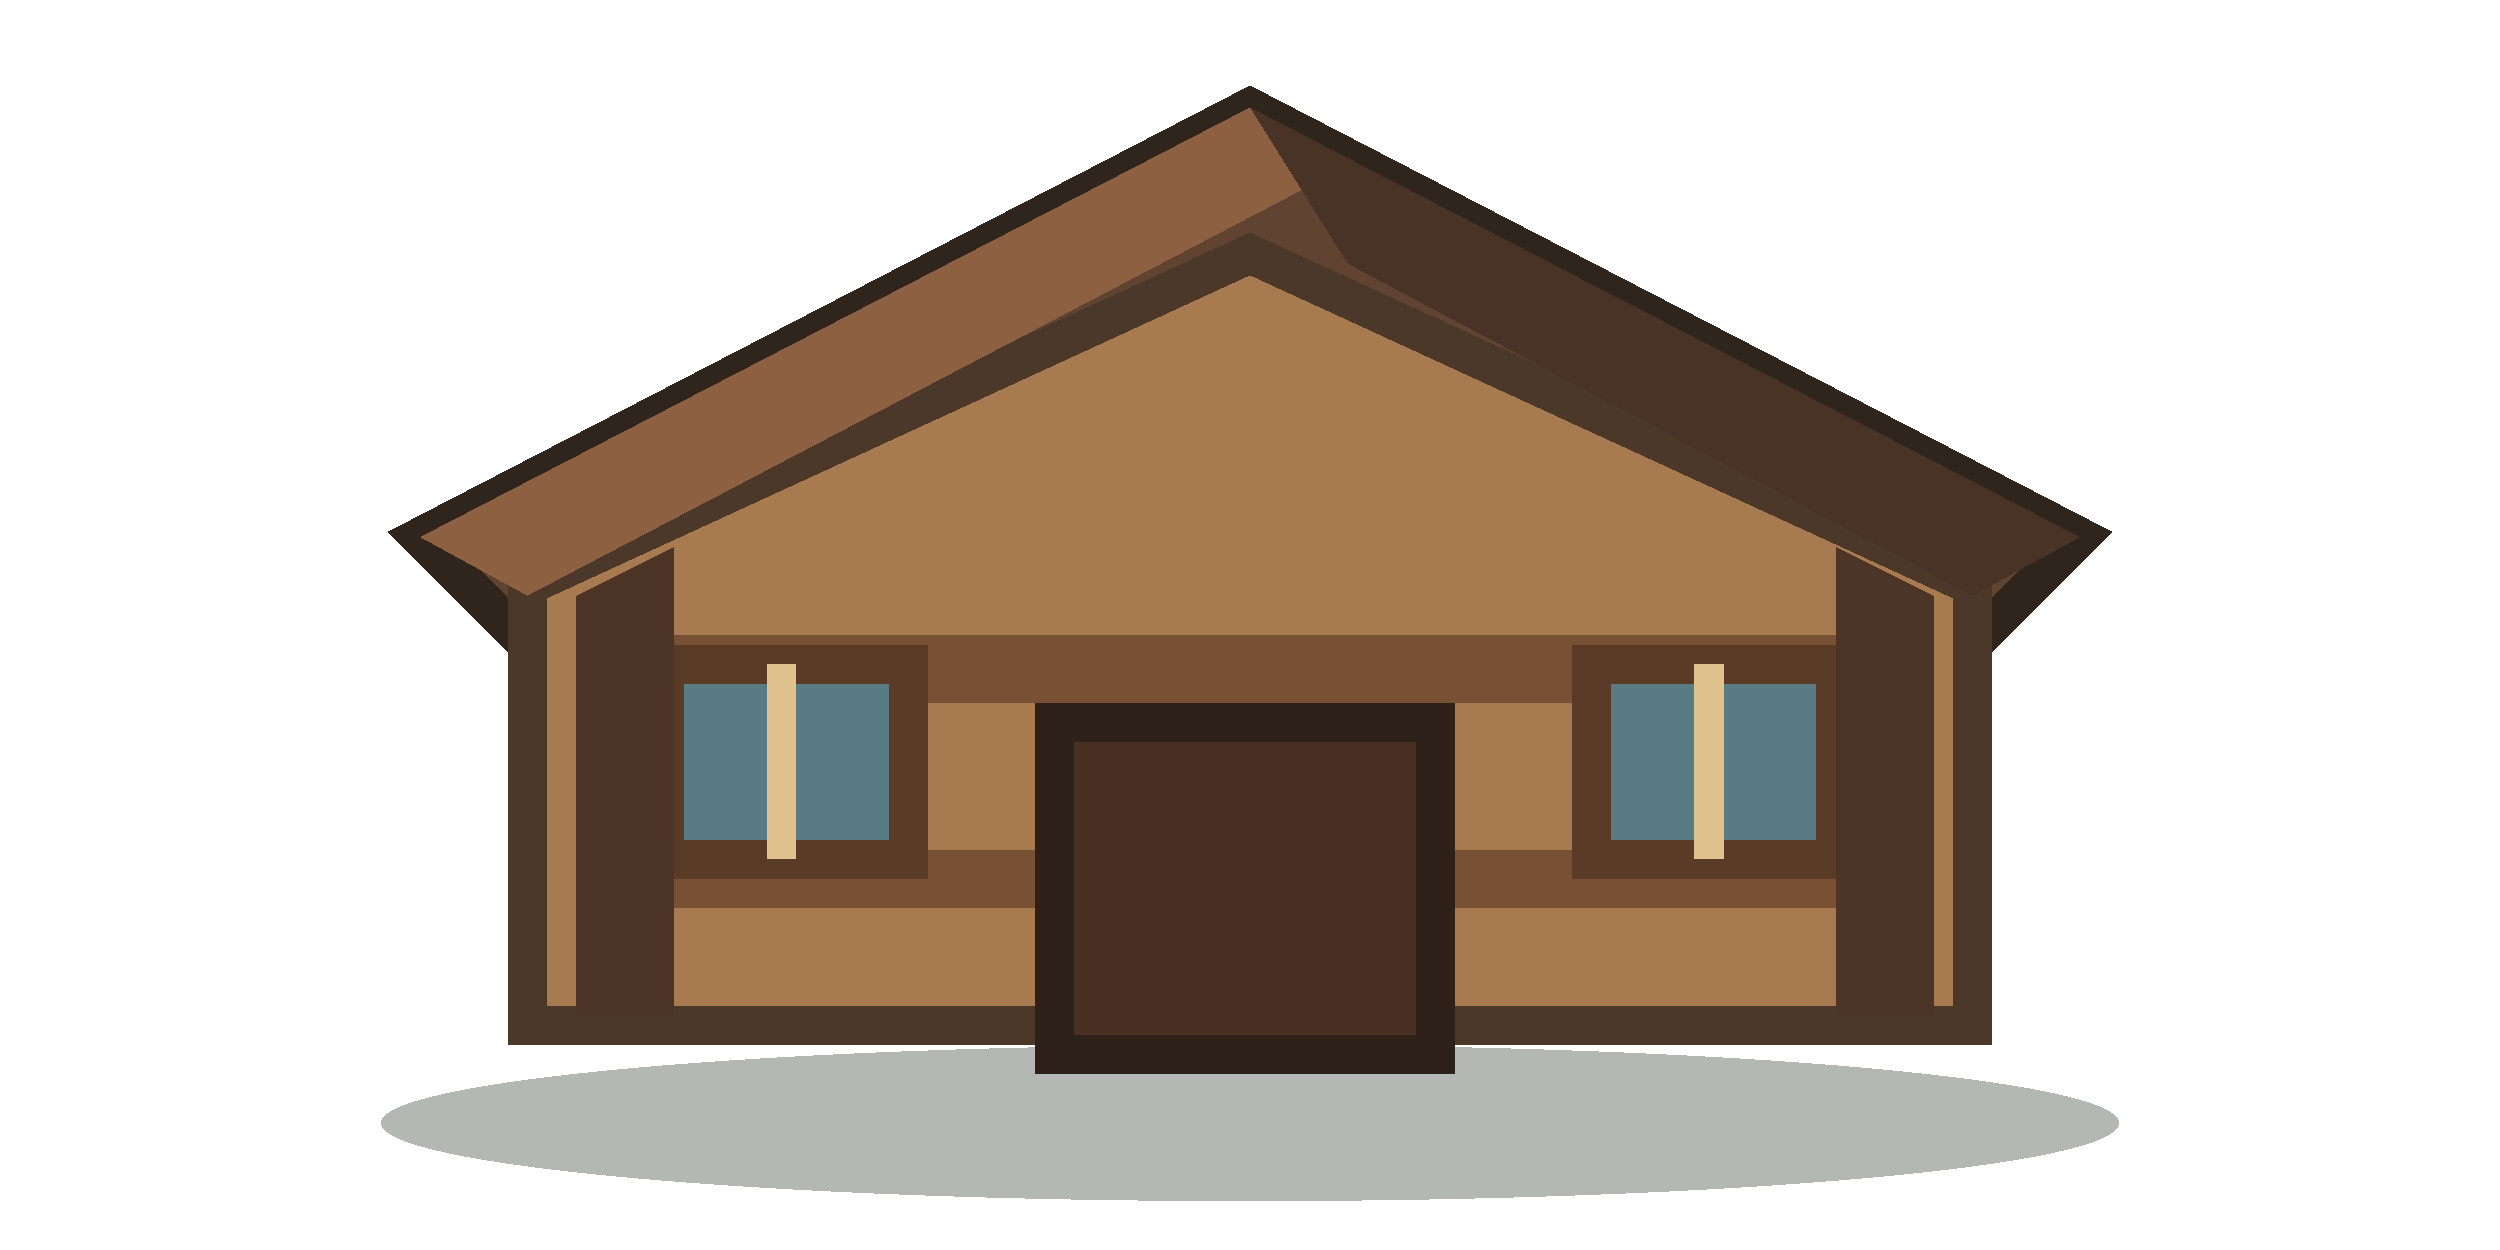
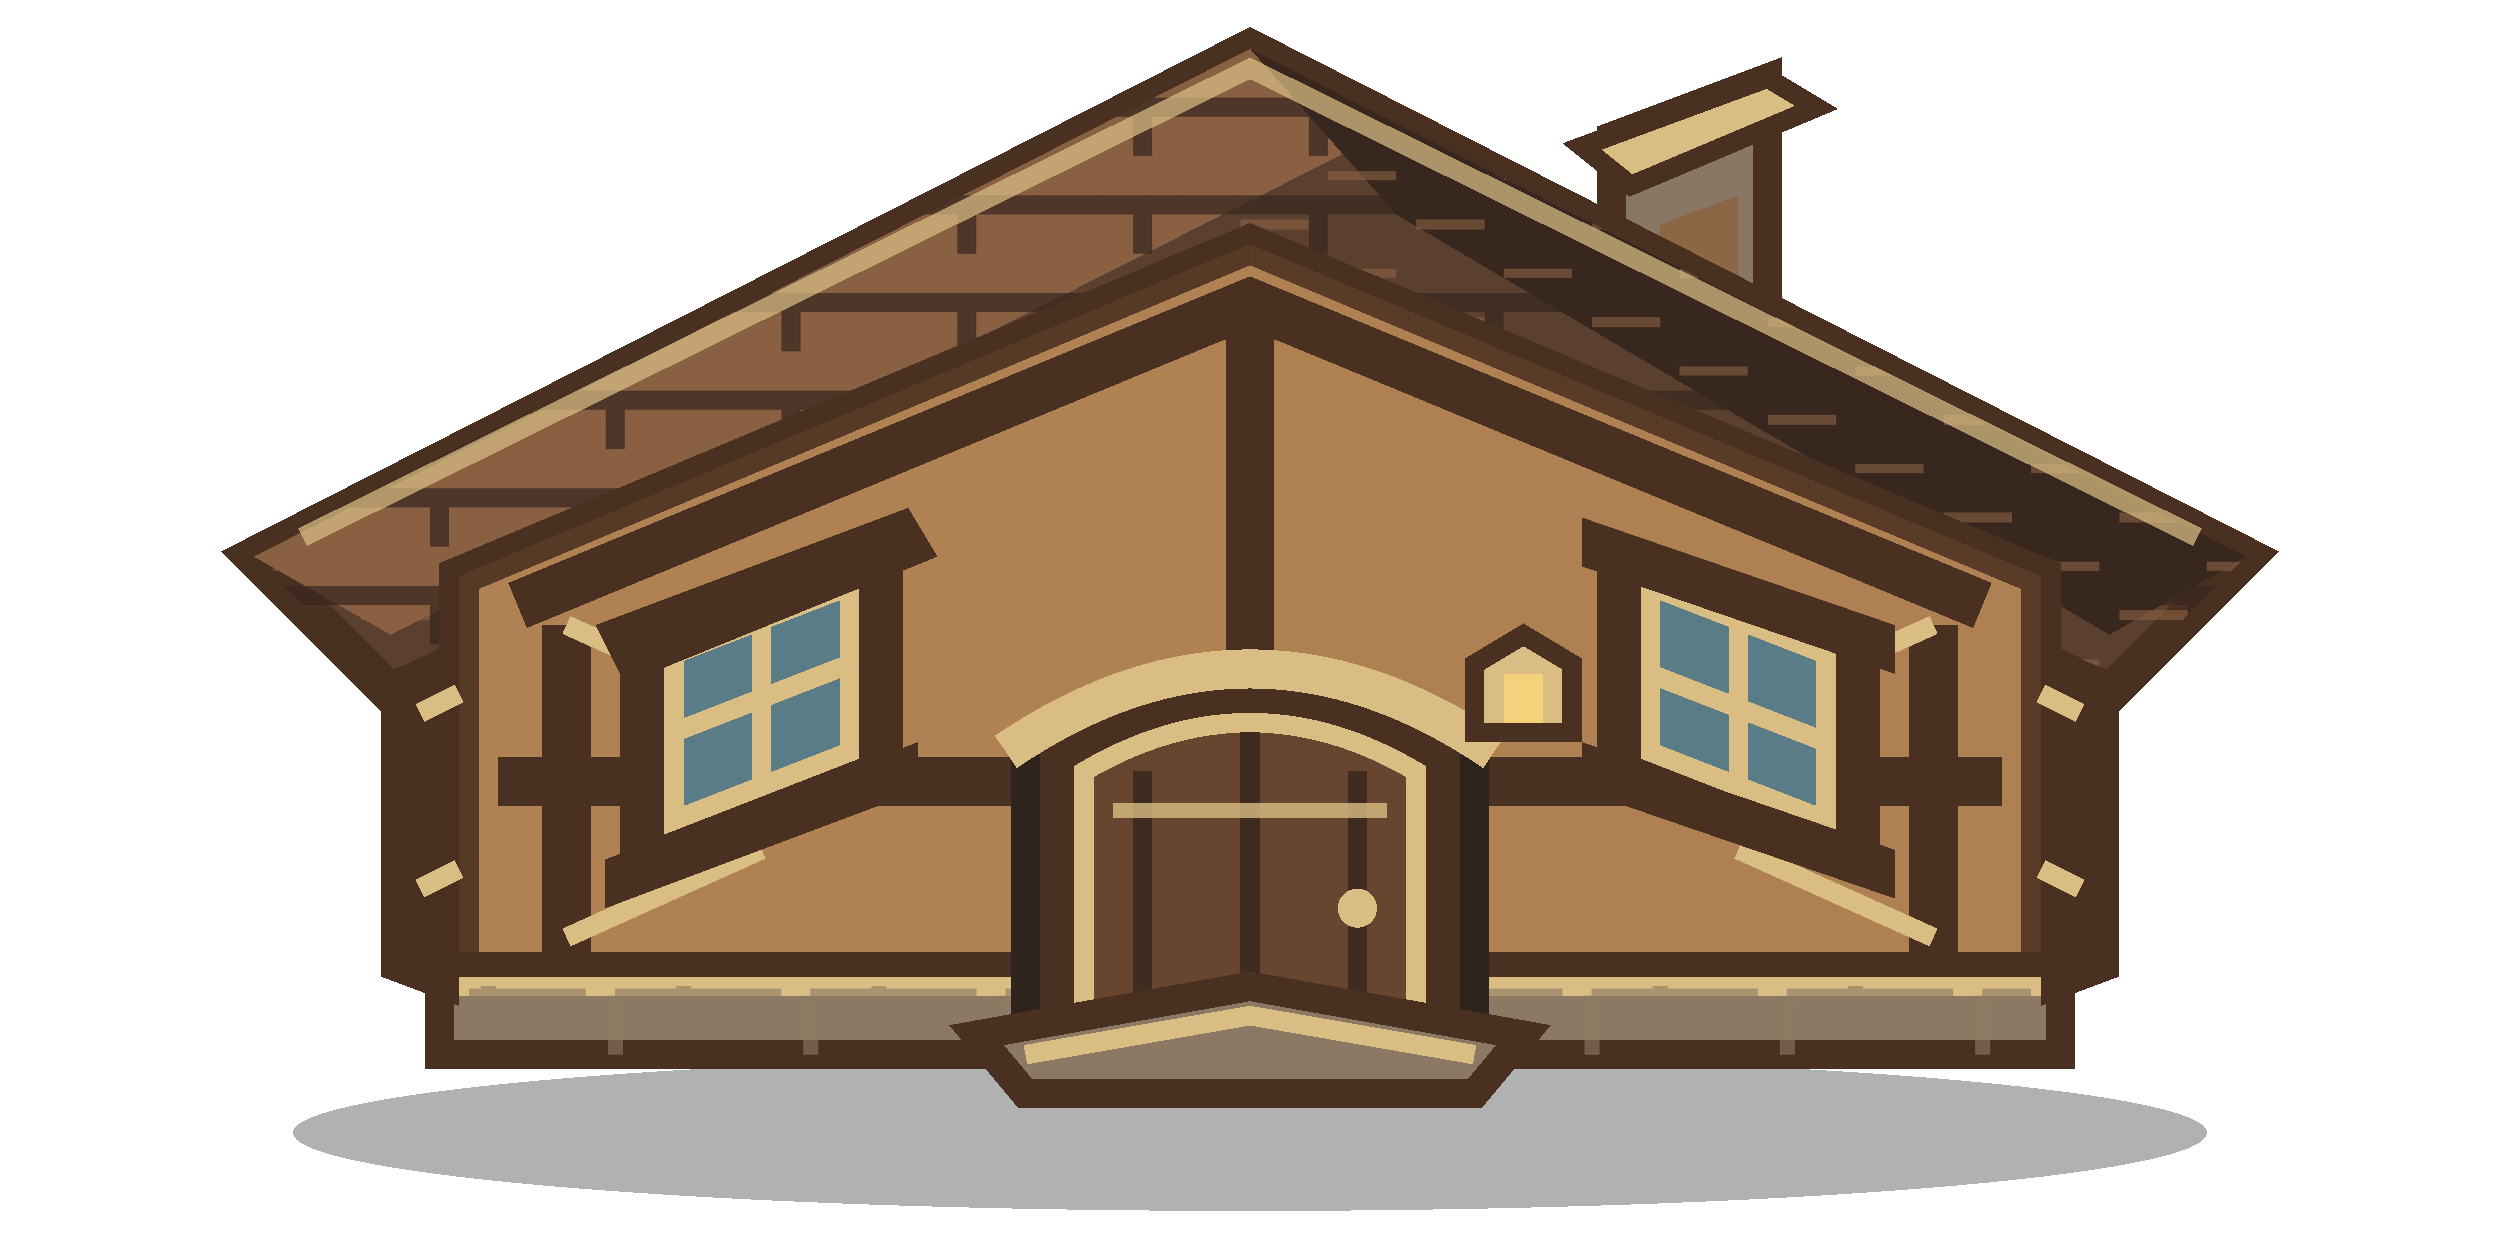
<svg xmlns="http://www.w3.org/2000/svg" viewBox="0 0 256 128" shape-rendering="crispEdges">
-   <ellipse cx="128" cy="115" rx="89" ry="8" fill="#27342a" opacity=".35" />
-   <path d="M43 55 128 11 213 55 202 66 128 29 54 66Z" fill="#604431" stroke="#30251d" stroke-width="4" />
-   <path d="M54 60 128 26 202 60 202 105 54 105Z" fill="#a77a50" stroke="#4b3828" stroke-width="4" />
-   <path d="M60 65h136v7H60zM60 87h136v6H60z" fill="#785033" />
-   <path d="M108 74h39v34h-39z" fill="#493022" stroke="#2d2119" stroke-width="4" />
-   <path d="M68 68h25v20H68zM163 68h25v20h-25z" fill="#597b84" stroke="#5a3b27" stroke-width="4" />
-   <path d="M80 68v20M175 68v20" stroke="#dfc28e" stroke-width="3" />
-   <path d="M43 55 128 11 138 17 54 61Z" fill="#8c6041" />
-   <path d="M128 11 213 55 202 61 138 27Z" fill="#483326" />
-   <path d="M59 61 69 56v48H59zM188 56l10 5v43h-10z" fill="#4c3526" />
+   <defs>
+     <pattern id="roofTiles" width="18" height="10" patternUnits="userSpaceOnUse">
+       <path d="M0 1H18M9 1V6" stroke="#38271f" stroke-width="2" opacity=".72" />
+       <path d="M1 3H8M10 8H17" stroke="#8a6042" stroke-width="1" opacity=".6" />
+     </pattern>
+     <pattern id="stones" width="20" height="12" patternUnits="userSpaceOnUse">
+       <path d="M0 1H20M10 1V6M3 6H20M3 6V12" fill="none" stroke="#8c7963" stroke-width="1.5" opacity=".68" />
+     </pattern>
+   </defs>
+   <ellipse cx="128" cy="116" rx="98" ry="8" fill="#202a23" opacity=".36" />
+   <path d="M165 35V14L181 8V43Z" fill="#887765" stroke="#4a3021" stroke-width="3" />
+   <path d="M162 15 181 8 186 11 167 19Z" fill="#d9bd83" stroke="#4a3021" stroke-width="2" />
+   <path d="M170 23 178 20V31L170 34Z" fill="#8d633d" opacity=".8" />
+   <path d="M26 57 128 5 230 57 216 71 128 29 40 71Z" fill="#5b4030" stroke="#4a3021" stroke-width="4" />
+   <path d="M26 57 128 5 143 13 40 65Z" fill="#8a6042" />
+   <path d="M128 5 230 57 216 65 143 22Z" fill="#38271f" />
+   <path d="M26 57 128 5 230 57 216 71 128 29 40 71Z" fill="url(#roofTiles)" />
+   <path d="M31 55 128 7 225 55" fill="none" stroke="#d9bd83" stroke-width="2" opacity=".72" />
+   <path d="M47 59 128 25 209 59 209 105 47 105Z" fill="#b98959" stroke="#4a3021" stroke-width="4" />
+   <path d="M47 59 128 25 128 105 47 105Z" fill="#8d633d" opacity=".2" />
+   <path d="M128 25 209 59 209 105 128 105Z" fill="#8d633d" opacity=".22" />
+   <path d="M45 99 128 99 211 99 211 108 45 108Z" fill="#8c7963" stroke="#4a3021" stroke-width="3" />
+   <path d="M46 101H210" stroke="#d9bd83" stroke-width="2" />
+   <path d="M48 101 128 101 208 101 208 108 48 108Z" fill="url(#stones)" opacity=".9" />
+   <path d="M53 62 128 31 203 62M58 64V98M198 64V98M128 31V98M51 80H205" fill="none" stroke="#4a3021" stroke-width="5" />
+   <path d="M58 64 78 73M198 64 178 73M58 96 78 87M198 96 178 87" stroke="#d9bd83" stroke-width="2" />
+   <path d="M65 66 91 56 91 79 65 89Z" fill="#4a3021" stroke="#4a3021" stroke-width="3" />
+   <path d="M69 67 87 60 87 77 69 84Z" fill="#5a7c86" stroke="#d9bd83" stroke-width="2" />
+   <path d="M78 63V80M69 75 87 68" stroke="#d9bd83" stroke-width="2" />
+   <path d="M61 64 93 52 96 57 64 70Z" fill="#4a3021" />
+   <path d="M62 88 94 76 94 81 62 93Z" fill="#4a3021" />
+   <path d="M165 56 191 66 191 89 165 79Z" fill="#4a3021" stroke="#4a3021" stroke-width="3" />
+   <path d="M169 60 187 67 187 84 169 77Z" fill="#5a7c86" stroke="#d9bd83" stroke-width="2" />
+   <path d="M178 64V80M169 69 187 76" stroke="#d9bd83" stroke-width="2" />
+   <path d="M162 53 194 64 194 69 162 58Z" fill="#4a3021" />
+   <path d="M162 76 194 87 194 92 162 81Z" fill="#4a3021" />
+   <path d="M105 76Q128 62 151 76V107H105Z" fill="#4a3021" stroke="#2e241d" stroke-width="3" />
+   <path d="M111 79Q128 69 145 79V105H111Z" fill="#68452e" stroke="#d9bd83" stroke-width="2" />
+   <path d="M117 79V104M128 75V104M139 79V104" stroke="#3e2c21" stroke-width="2" />
+   <path d="M114 83 142 83" stroke="#d9bd83" stroke-width="1.5" opacity=".8" />
+   <circle cx="139" cy="93" r="2" fill="#d9bd83" />
+   <path d="M103 77Q128 60 153 77" fill="none" stroke="#d9bd83" stroke-width="4" />
+   <path d="M100 106 128 101 156 106 151 112 105 112Z" fill="#8c7963" stroke="#4a3021" stroke-width="3" />
+   <path d="M105 108 128 104 151 108" fill="none" stroke="#d9bd83" stroke-width="2" />
+   <path d="M151 75V68L156 65 161 68V75Z" fill="#d9bd83" stroke="#4a3021" stroke-width="2" />
+   <path d="M154 69H158V74H154Z" fill="#f4d27b" />
+   <path d="M39 69 47 66V103L39 100ZM209 66 217 69V100L209 103Z" fill="#4a3021" />
+   <path d="M43 73 47 71M43 91 47 89M209 71 213 73M209 89 213 91" stroke="#d9bd83" stroke-width="2" />
</svg>
